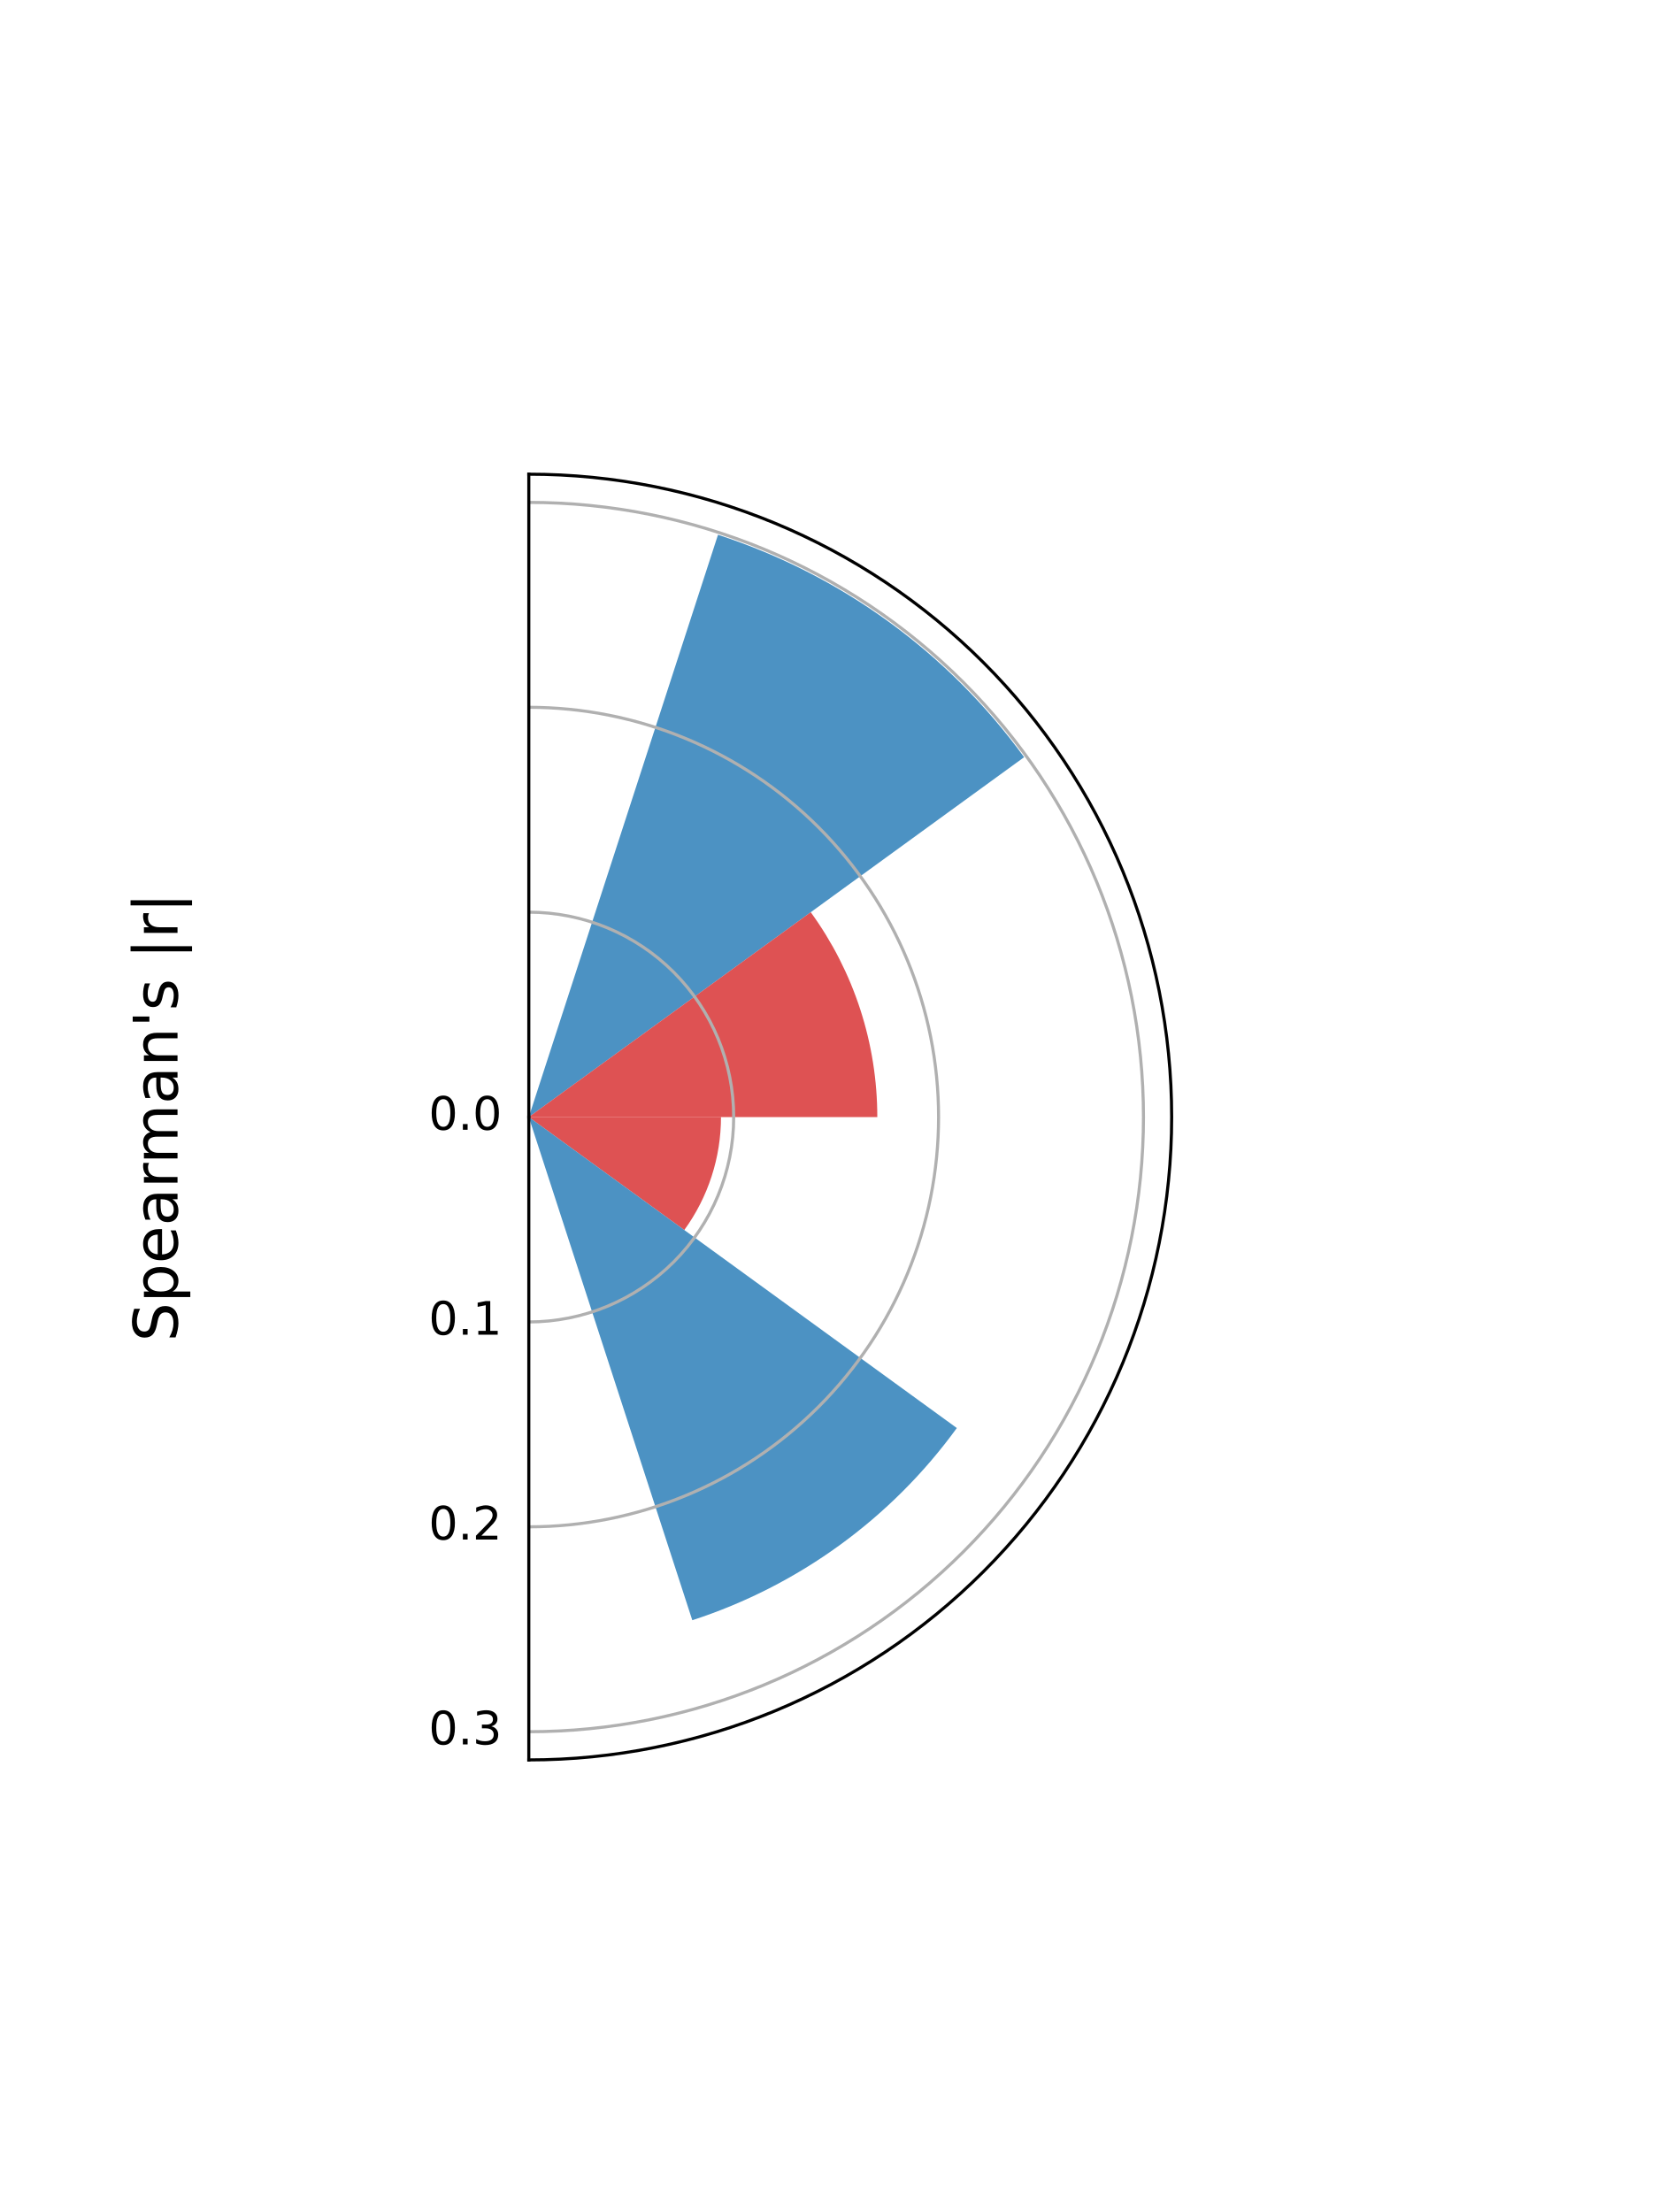
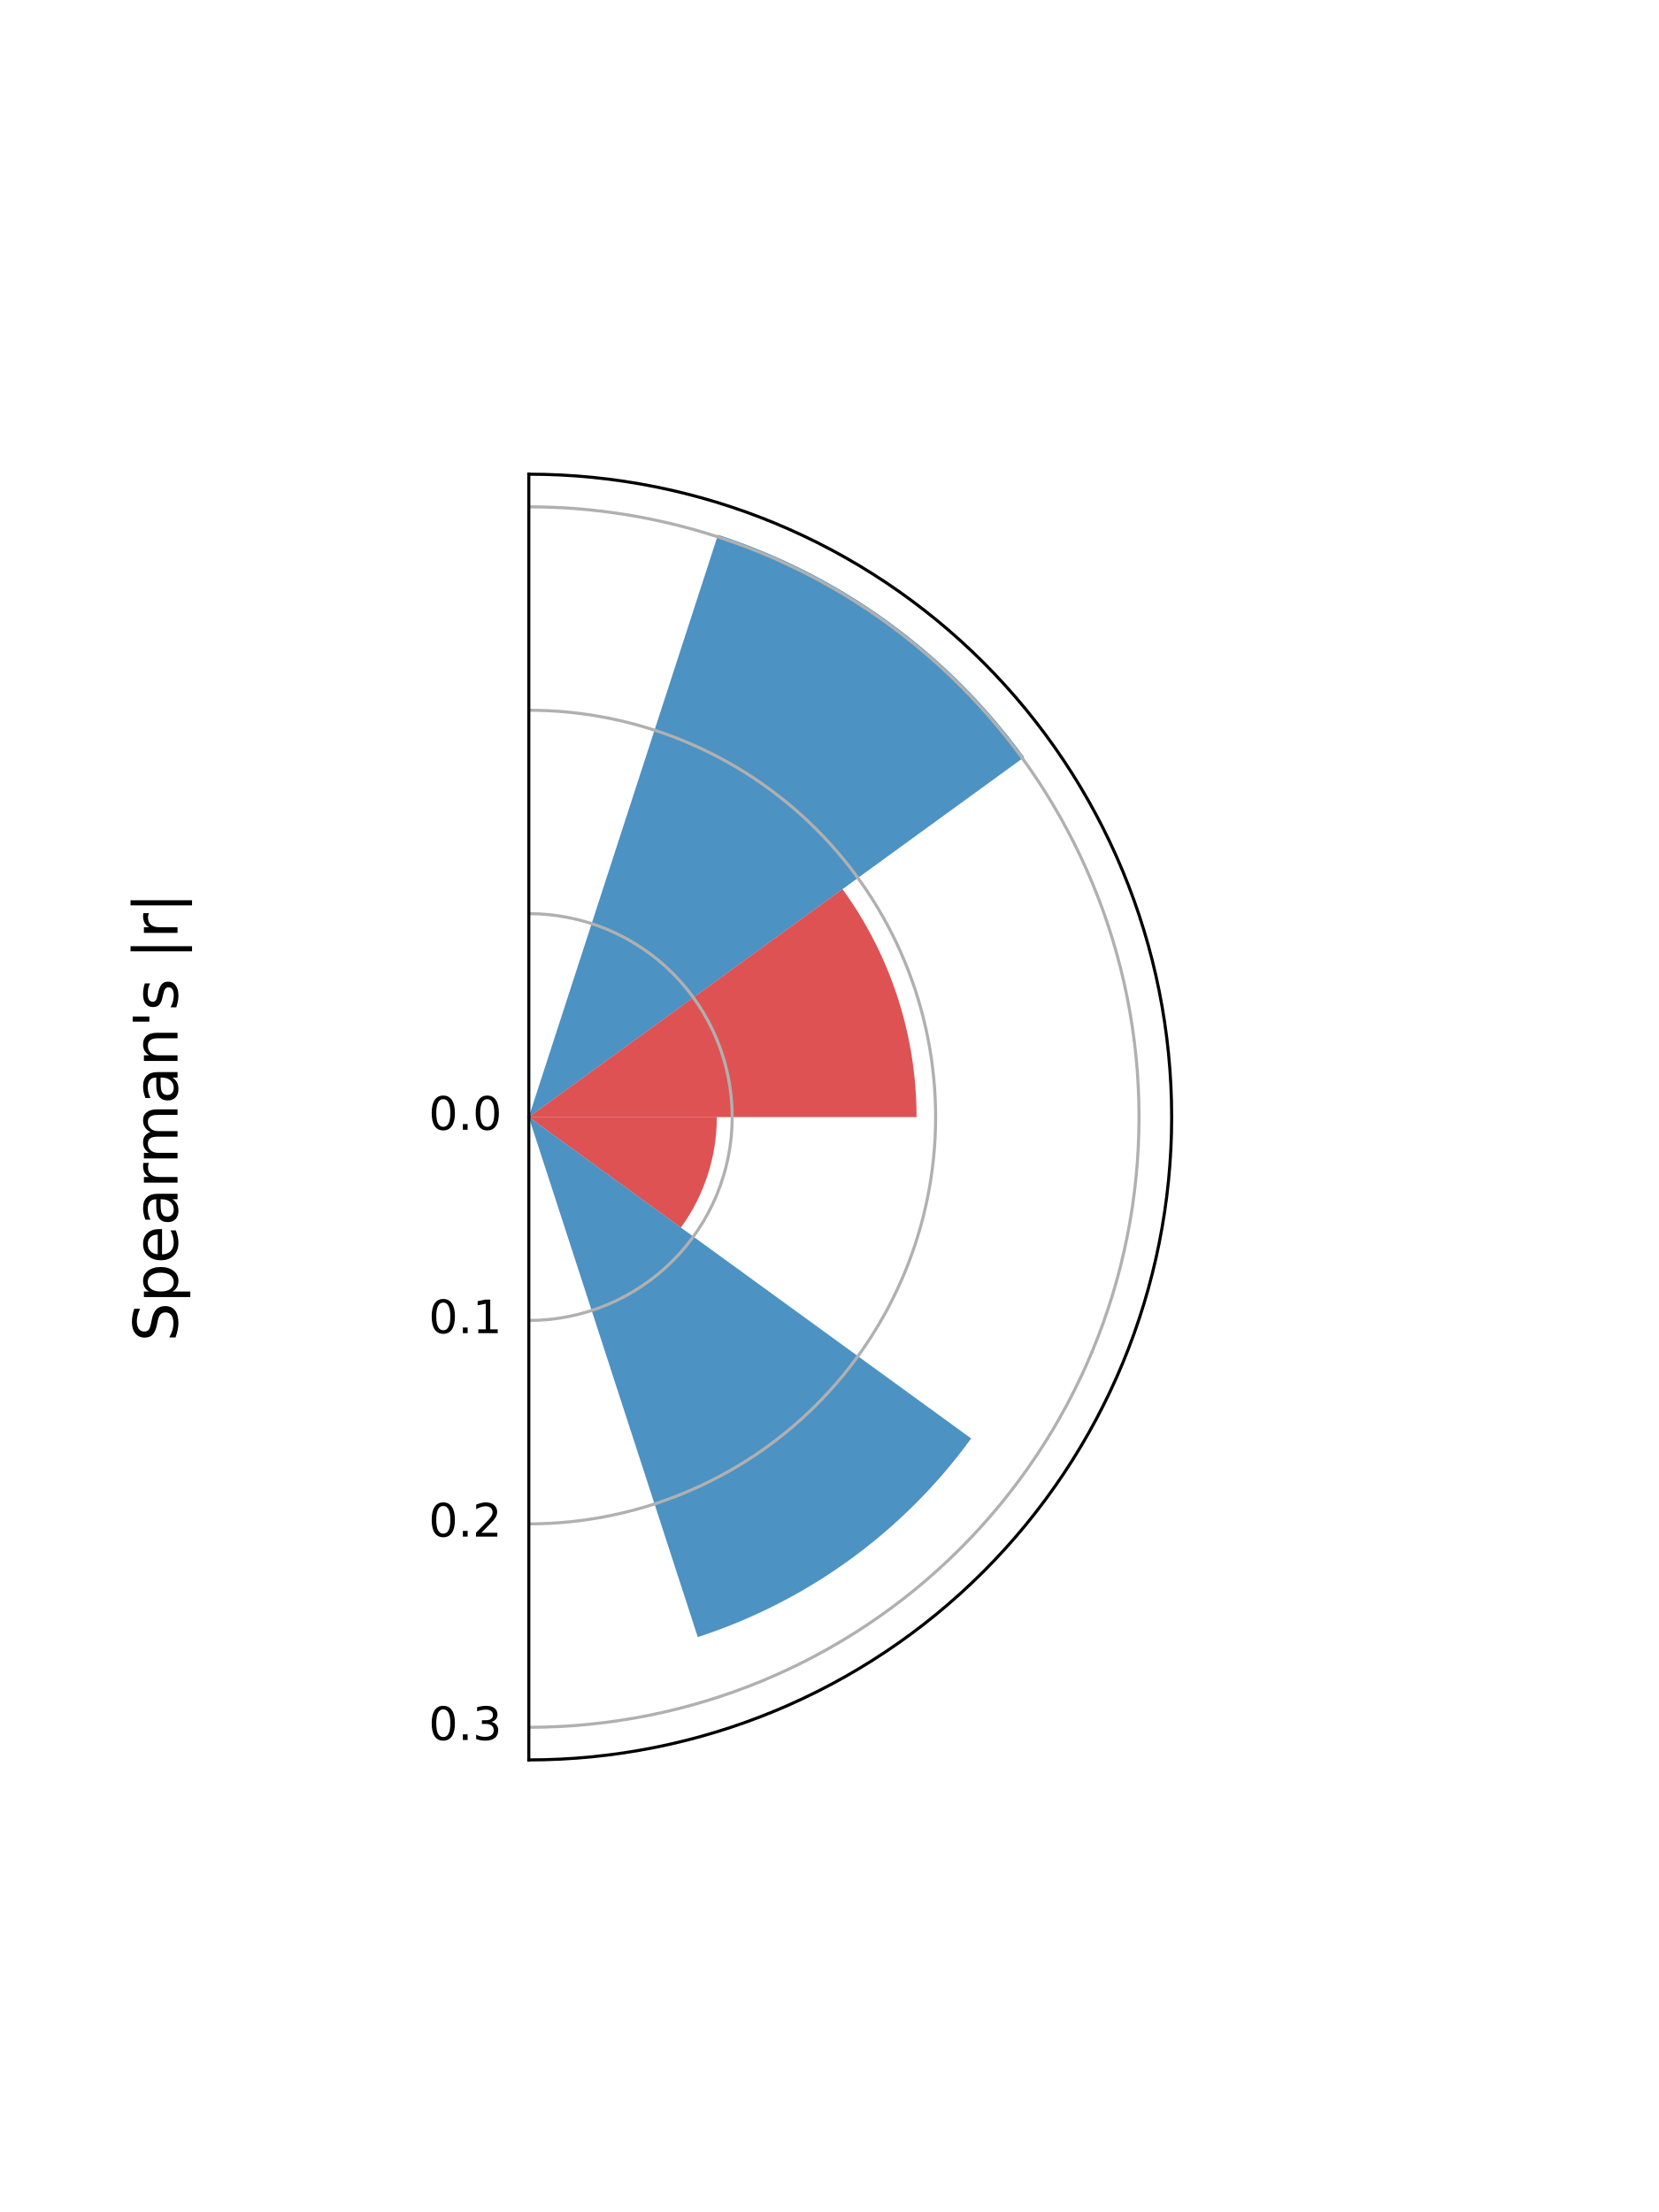
<svg xmlns="http://www.w3.org/2000/svg" width="432pt" height="576pt" viewBox="0 0 432 576" version="1.1">
  <defs>
    <style type="text/css">*{stroke-linejoin: round; stroke-linecap: butt}</style>
  </defs>
  <g id="figure_1">
    <g id="patch_1">
      <path d="M 0 576  L 432 576  L 432 0  L 0 0  z " style="fill: #ffffff" />
    </g>
    <g id="axes_1">
      <g id="patch_2">
        <path d="M 137.7 458.28  C 182.08 458.28 224.688 440.631 256.07 409.25  C 287.451 377.868 305.1 335.26 305.1 290.88  C 305.1 246.5 287.451 203.892 256.07 172.51  C 224.688 141.129 182.08 123.48 137.7 123.48  L 137.7 290.88  C 137.7 290.88 137.7 290.88 137.7 290.88  C 137.7 290.88 137.7 290.88 137.7 290.88  C 137.7 290.88 137.7 290.88 137.7 290.88  C 137.7 290.88 137.7 290.88 137.7 290.88  z " style="fill: #ffffff" />
      </g>
      <g id="patch_3">
-         <path d="M 137.7 290.88  C 137.7 290.88 137.7 290.88 137.7 290.88  C 137.7 290.88 137.7 290.88 137.7 290.88  L 186.966 139.254  C 202.877 144.424 217.875 152.066 231.41 161.9  C 244.944 171.733 256.847 183.636 266.68 197.17  z " clip-path="url(#p01a70f5692)" style="fill: #1f77b4; opacity: 0.8" />
+         <path d="M 137.7 290.88  C 137.7 290.88 137.7 290.88 137.7 290.88  C 137.7 290.88 137.7 290.88 137.7 290.88  L 186.966 139.254  C 202.877 144.424 217.875 152.066 231.41 161.9  C 244.944 171.733 256.847 183.636 266.68 197.17  z " clip-path="url(#pe9e059c9fe)" style="fill: #1f77b4; opacity: 0.8" />
      </g>
      <g id="patch_4">
-         <path d="M 137.7 290.88  C 137.7 290.88 137.7 290.88 137.7 290.88  C 137.7 290.88 137.7 290.88 137.7 290.88  L 211.117 237.54  C 216.714 245.244 221.064 253.781 224.007 262.837  C 226.949 271.894 228.448 281.357 228.448 290.88  z " clip-path="url(#p01a70f5692)" style="fill: #d62728; opacity: 0.8" />
+         <path d="M 137.7 290.88  C 137.7 290.88 137.7 290.88 137.7 290.88  C 137.7 290.88 137.7 290.88 137.7 290.88  L 219.386 231.531  C 225.614 240.103 230.454 249.602 233.728 259.679  C 237.002 269.755 238.67 280.285 238.67 290.88  z " clip-path="url(#pe9e059c9fe)" style="fill: #d62728; opacity: 0.8" />
      </g>
      <g id="patch_5">
-         <path d="M 137.7 290.88  C 137.7 290.88 137.7 290.88 137.7 290.88  C 137.7 290.88 137.7 290.88 137.7 290.88  L 187.745 290.88  C 187.745 296.131 186.919 301.35 185.296 306.345  C 183.673 311.339 181.274 316.047 178.187 320.296  z " clip-path="url(#p01a70f5692)" style="fill: #d62728; opacity: 0.8" />
+         <path d="M 137.7 290.88  C 137.7 290.88 137.7 290.88 137.7 290.88  C 137.7 290.88 137.7 290.88 137.7 290.88  L 186.661 290.88  C 186.661 296.018 185.852 301.123 184.265 306.01  C 182.677 310.896 180.33 315.502 177.31 319.658  z " clip-path="url(#pe9e059c9fe)" style="fill: #d62728; opacity: 0.8" />
      </g>
      <g id="patch_6">
-         <path d="M 137.7 290.88  C 137.7 290.88 137.7 290.88 137.7 290.88  C 137.7 290.88 137.7 290.88 137.7 290.88  L 249.156 371.857  C 240.659 383.553 230.373 393.839 218.677 402.336  C 206.982 410.833 194.021 417.437 180.272 421.904  z " clip-path="url(#p01a70f5692)" style="fill: #1f77b4; opacity: 0.8" />
+         <path d="M 137.7 290.88  C 137.7 290.88 137.7 290.88 137.7 290.88  C 137.7 290.88 137.7 290.88 137.7 290.88  L 252.888 374.569  C 244.106 386.656 233.476 397.286 221.389 406.068  C 209.302 414.85 195.907 421.674 181.698 426.291  z " clip-path="url(#pe9e059c9fe)" style="fill: #1f77b4; opacity: 0.8" />
      </g>
      <g id="matplotlib.axis_1">
        <g id="xtick_1" />
        <g id="xtick_2" />
        <g id="xtick_3" />
        <g id="xtick_4" />
        <g id="xtick_5" />
        <g id="xtick_6" />
        <g id="xtick_7" />
      </g>
      <g id="matplotlib.axis_2">
        <g id="ytick_1">
          <g id="line2d_1">
-             <path d="M 137.7 290.88  C 137.7 290.88 137.7 290.88 137.7 290.88  C 137.7 290.88 137.7 290.88 137.7 290.88  C 137.7 290.88 137.7 290.88 137.7 290.88  C 137.7 290.88 137.7 290.88 137.7 290.88  " clip-path="url(#p01a70f5692)" style="fill: none; stroke: #b0b0b0; stroke-width: 0.8; stroke-linecap: square" />
+             <path d="M 137.7 290.88  C 137.7 290.88 137.7 290.88 137.7 290.88  C 137.7 290.88 137.7 290.88 137.7 290.88  C 137.7 290.88 137.7 290.88 137.7 290.88  C 137.7 290.88 137.7 290.88 137.7 290.88  " clip-path="url(#pe9e059c9fe)" style="fill: none; stroke: #b0b0b0; stroke-width: 0.8; stroke-linecap: square" />
          </g>
          <g id="text_1">
            <text style="font-size: 12px; font-family: 'DejaVu Sans', 'Bitstream Vera Sans', 'Computer Modern Sans Serif', 'Lucida Grande', 'Verdana', 'Geneva', 'Lucid', 'Arial', 'Helvetica', 'Avant Garde', sans-serif; text-anchor: end" x="130.7" y="294.191" transform="rotate(-0 130.7 294.1913)">0.0</text>
          </g>
        </g>
        <g id="ytick_2">
          <g id="line2d_2">
-             <path d="M 137.7 344.232  C 151.844 344.232 165.424 338.607 175.425 328.605  C 185.427 318.604 191.052 305.024 191.052 290.88  C 191.052 276.736 185.427 263.156 175.425 253.155  C 165.424 243.153 151.844 237.528 137.7 237.528  " clip-path="url(#p01a70f5692)" style="fill: none; stroke: #b0b0b0; stroke-width: 0.8; stroke-linecap: square" />
+             <path d="M 137.7 343.847  C 151.742 343.847 165.224 338.263 175.153 328.333  C 185.083 318.404 190.667 304.922 190.667 290.88  C 190.667 276.838 185.083 263.356 175.153 253.427  C 165.224 243.497 151.742 237.913 137.7 237.913  " clip-path="url(#pe9e059c9fe)" style="fill: none; stroke: #b0b0b0; stroke-width: 0.8; stroke-linecap: square" />
          </g>
          <g id="text_2">
-             <text style="font-size: 12px; font-family: 'DejaVu Sans', 'Bitstream Vera Sans', 'Computer Modern Sans Serif', 'Lucida Grande', 'Verdana', 'Geneva', 'Lucid', 'Arial', 'Helvetica', 'Avant Garde', sans-serif; text-anchor: end" x="130.7" y="347.543" transform="rotate(-0 130.7 347.5428)">0.1</text>
+             <text style="font-size: 12px; font-family: 'DejaVu Sans', 'Bitstream Vera Sans', 'Computer Modern Sans Serif', 'Lucida Grande', 'Verdana', 'Geneva', 'Lucid', 'Arial', 'Helvetica', 'Avant Garde', sans-serif; text-anchor: end" x="130.7" y="347.158" transform="rotate(-0 130.7 347.1583)">0.1</text>
          </g>
        </g>
        <g id="ytick_3">
          <g id="line2d_3">
-             <path d="M 137.7 397.583  C 165.989 397.583 193.147 386.334 213.15 366.33  C 233.154 346.327 244.403 319.169 244.403 290.88  C 244.403 262.591 233.154 235.433 213.15 215.43  C 193.147 195.426 165.989 184.177 137.7 184.177  " clip-path="url(#p01a70f5692)" style="fill: none; stroke: #b0b0b0; stroke-width: 0.8; stroke-linecap: square" />
+             <path d="M 137.7 396.814  C 165.785 396.814 192.748 385.646 212.607 365.787  C 232.466 345.928 243.634 318.965 243.634 290.88  C 243.634 262.795 232.466 235.832 212.607 215.973  C 192.748 196.114 165.785 184.946 137.7 184.946  " clip-path="url(#pe9e059c9fe)" style="fill: none; stroke: #b0b0b0; stroke-width: 0.8; stroke-linecap: square" />
          </g>
          <g id="text_3">
-             <text style="font-size: 12px; font-family: 'DejaVu Sans', 'Bitstream Vera Sans', 'Computer Modern Sans Serif', 'Lucida Grande', 'Verdana', 'Geneva', 'Lucid', 'Arial', 'Helvetica', 'Avant Garde', sans-serif; text-anchor: end" x="130.7" y="400.894" transform="rotate(-0 130.7 400.8944)">0.2</text>
+             <text style="font-size: 12px; font-family: 'DejaVu Sans', 'Bitstream Vera Sans', 'Computer Modern Sans Serif', 'Lucida Grande', 'Verdana', 'Geneva', 'Lucid', 'Arial', 'Helvetica', 'Avant Garde', sans-serif; text-anchor: end" x="130.7" y="400.125" transform="rotate(-0 130.7 400.1254)">0.2</text>
          </g>
        </g>
        <g id="ytick_4">
          <g id="line2d_4">
-             <path d="M 137.7 450.935  C 180.133 450.935 220.871 434.06 250.876 404.056  C 280.88 374.051 297.755 333.313 297.755 290.88  C 297.755 248.447 280.88 207.709 250.876 177.704  C 220.871 147.7 180.133 130.825 137.7 130.825  " clip-path="url(#p01a70f5692)" style="fill: none; stroke: #b0b0b0; stroke-width: 0.8; stroke-linecap: square" />
+             <path d="M 137.7 449.781  C 179.827 449.781 220.272 433.028 250.06 403.24  C 279.848 373.452 296.601 333.007 296.601 290.88  C 296.601 248.753 279.848 208.308 250.06 178.52  C 220.272 148.732 179.827 131.979 137.7 131.979  " clip-path="url(#pe9e059c9fe)" style="fill: none; stroke: #b0b0b0; stroke-width: 0.8; stroke-linecap: square" />
          </g>
          <g id="text_4">
-             <text style="font-size: 12px; font-family: 'DejaVu Sans', 'Bitstream Vera Sans', 'Computer Modern Sans Serif', 'Lucida Grande', 'Verdana', 'Geneva', 'Lucid', 'Arial', 'Helvetica', 'Avant Garde', sans-serif; text-anchor: end" x="130.7" y="454.246" transform="rotate(-0 130.7 454.2459)">0.3</text>
+             <text style="font-size: 12px; font-family: 'DejaVu Sans', 'Bitstream Vera Sans', 'Computer Modern Sans Serif', 'Lucida Grande', 'Verdana', 'Geneva', 'Lucid', 'Arial', 'Helvetica', 'Avant Garde', sans-serif; text-anchor: end" x="130.7" y="453.092" transform="rotate(-0 130.7 453.0925)">0.3</text>
          </g>
        </g>
        <g id="text_5">
          <text style="font-size: 16px; font-family: 'DejaVu Sans', 'Bitstream Vera Sans', 'Computer Modern Sans Serif', 'Lucida Grande', 'Verdana', 'Geneva', 'Lucid', 'Arial', 'Helvetica', 'Avant Garde', sans-serif; text-anchor: middle" x="46.227" y="290.88" transform="rotate(-90 46.2275 290.88)">Spearman's |r|</text>
        </g>
      </g>
      <g id="patch_7">
        <path d="M 137.7 458.28  C 182.08 458.28 224.688 440.631 256.07 409.25  C 287.451 377.868 305.1 335.26 305.1 290.88  C 305.1 246.5 287.451 203.892 256.07 172.51  C 224.688 141.129 182.08 123.48 137.7 123.48  " style="fill: none; stroke: #000000; stroke-width: 0.8; stroke-linejoin: miter; stroke-linecap: square" />
      </g>
      <g id="patch_8">
        <path d="M 137.7 290.88  L 137.7 458.28  " style="fill: none; stroke: #000000; stroke-width: 0.8; stroke-linejoin: miter; stroke-linecap: square" />
      </g>
      <g id="patch_9">
        <path d="M 137.7 290.88  L 137.7 123.48  " style="fill: none; stroke: #000000; stroke-width: 0.8; stroke-linejoin: miter; stroke-linecap: square" />
      </g>
    </g>
  </g>
  <defs>
-     <clipPath id="p01a70f5692">
+     <clipPath id="pe9e059c9fe">
      <path d="M 137.7 458.28  C 182.08 458.28 224.688 440.631 256.07 409.25  C 287.451 377.868 305.1 335.26 305.1 290.88  C 305.1 246.5 287.451 203.892 256.07 172.51  C 224.688 141.129 182.08 123.48 137.7 123.48  L 137.7 290.88  C 137.7 290.88 137.7 290.88 137.7 290.88  C 137.7 290.88 137.7 290.88 137.7 290.88  C 137.7 290.88 137.7 290.88 137.7 290.88  C 137.7 290.88 137.7 290.88 137.7 290.88  z " />
    </clipPath>
  </defs>
</svg>
